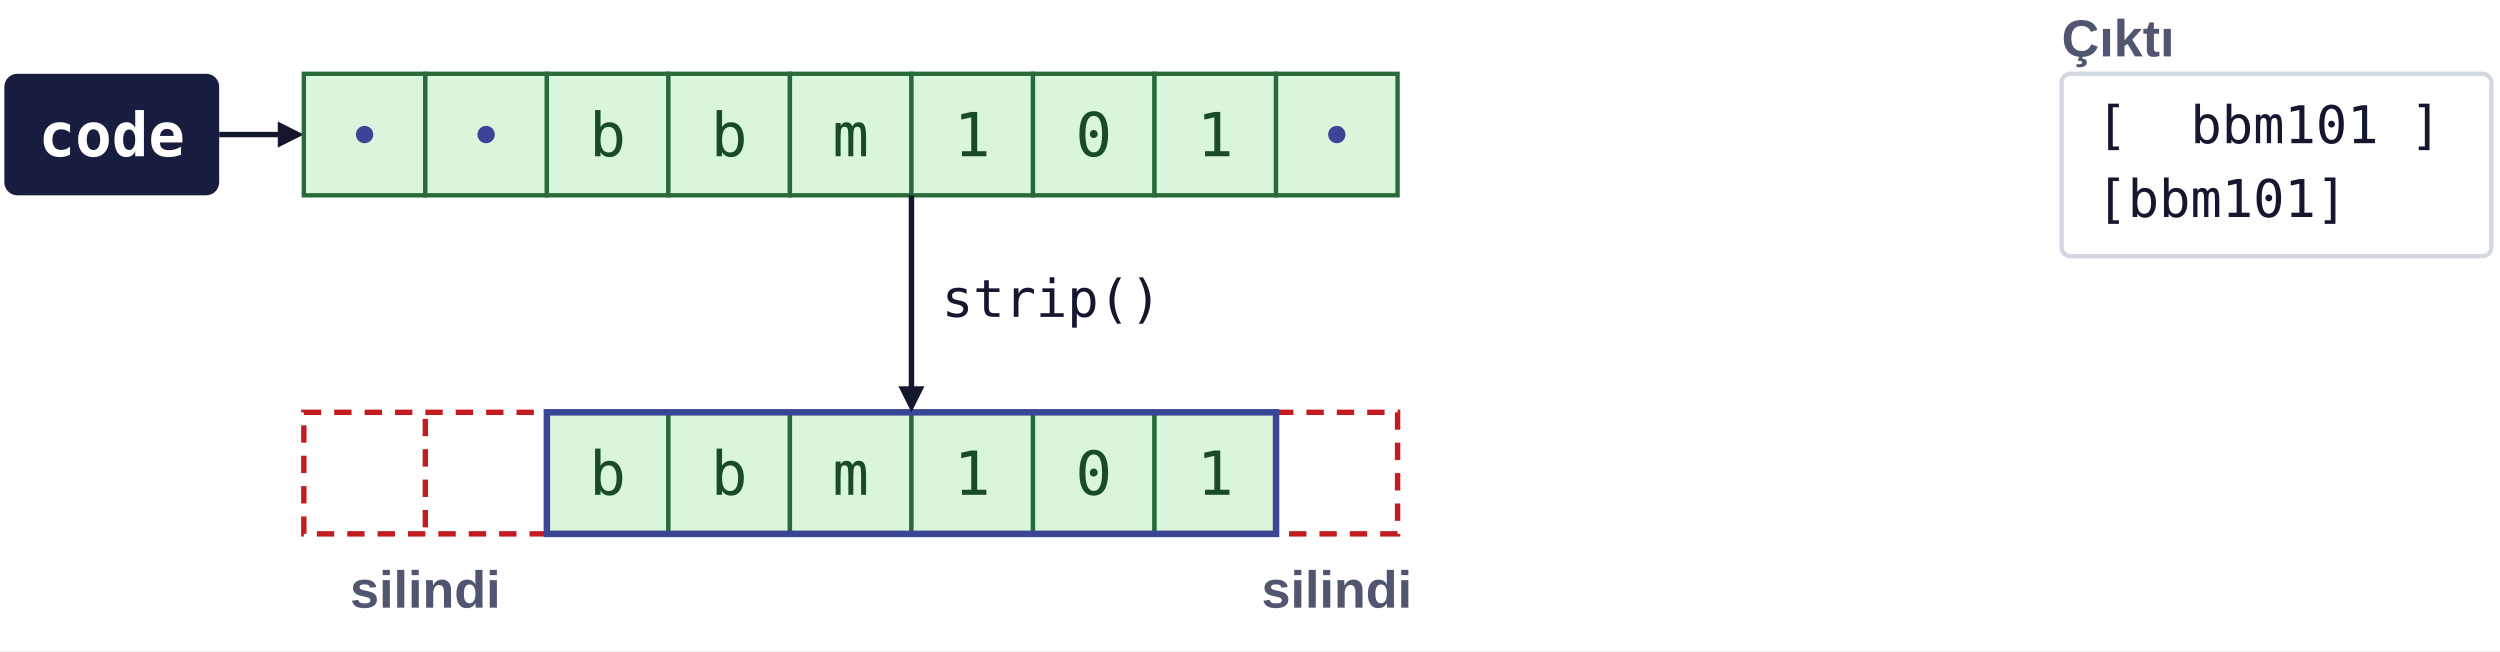
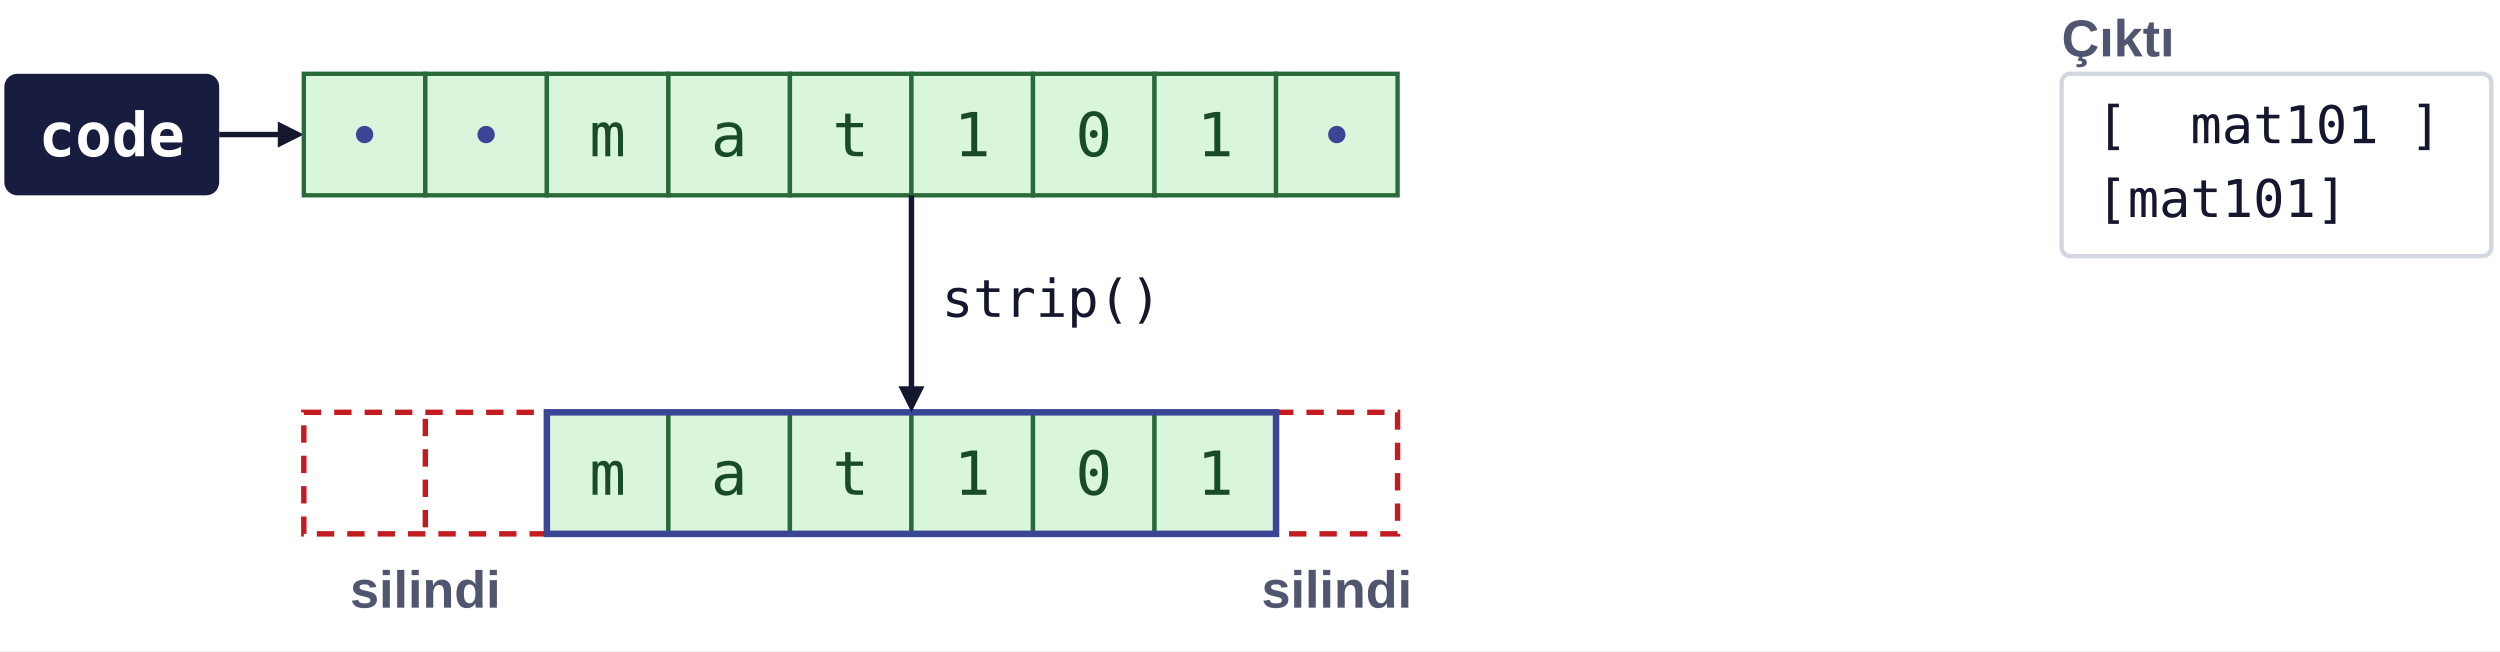
<svg xmlns="http://www.w3.org/2000/svg" class="dg st" viewBox="0 0 1152 300" width="1152" height="300" role="img" aria-labelledby="ders2-strip-t ders2-strip-d" data-focus="strip">
  <defs>
    <marker id="ders2-strip-ah" viewBox="0 0 12 12" refX="9" refY="6" markerWidth="12" markerHeight="12" markerUnits="userSpaceOnUse" orient="auto-start-reverse">
      <path class="ah" d="M0,0 L12,6 L0,12 z" />
    </marker>
    <style>
/* dg v3 · IEEE Hacettepe Python diyagram stili · authoring/DIAGRAMS.md'den aynen kopyalanır */
.dg{font-family:"Atkinson Hyperlegible Next","Segoe UI",Arial,sans-serif}
.dg .bg{fill:#FFFFFF;fill:var(--d-bg,#FFFFFF)}
.dg .tx,.dg .lb,.dg .ti,.dg .cd,.dg .cd24{fill:#14172E;fill:var(--d-ink,#14172E)}
.dg .tx{font-size:24px;font-weight:400}
.dg .lb{font-size:24px;font-weight:600}
.dg .ti{font-size:28px;font-weight:700}
.dg .cd,.dg .cd24,.dg .ty,.dg .nm{font-family:"JetBrains Mono",Menlo,Consolas,"DejaVu Sans Mono",monospace;font-weight:500}
.dg .cd{font-size:28px}
.dg .cd24{font-size:24px}
.dg .ty{font-size:24px;fill:#50566F;fill:var(--d-type,#50566F)}
.dg .nm{font-size:28px;font-weight:600;fill:#FFFFFF;fill:var(--d-on-name,#FFFFFF)}
.dg .src{font-size:18px;font-weight:400;fill:#50566F;fill:var(--d-type,#50566F)}
.dg .sub{fill:#50566F;fill:var(--d-type,#50566F)}
.dg .okt{fill:#0D6385;fill:var(--d-ok,#0D6385);font-weight:600}
.dg .errt{fill:#C21C20;fill:var(--d-err,#C21C20);font-weight:600}
.dg .b7{font-weight:700}
.dg .pre{white-space:pre}
.dg .mid{text-anchor:middle}
.dg .end{text-anchor:end}
.dg .box{fill:#FFFFFF;fill:var(--d-paper,#FFFFFF);stroke:#14172E;stroke:var(--d-ink,#14172E);stroke-width:2.5}
.dg .boxm{fill:#FFFFFF;fill:var(--d-paper,#FFFFFF);stroke:#767C95;stroke:var(--d-muted,#767C95);stroke-width:2.5}
.dg .boxhl{fill:#C8E7F3;fill:var(--d-hl,#C8E7F3);stroke:#3B4595;stroke:var(--d-brand,#3B4595);stroke-width:3}
.dg .blk{fill:#FFFFFF;fill:var(--d-paper,#FFFFFF);stroke:#3B4595;stroke:var(--d-brand,#3B4595);stroke-width:2.5}
.dg .frame{fill:none;stroke:#14172E;stroke:var(--d-ink,#14172E);stroke-width:2.5}
.dg .local{fill:#EFF0F7;fill:var(--d-tint,#EFF0F7);stroke:#14172E;stroke:var(--d-ink,#14172E);stroke-width:2.5}
.dg .tmpl{fill:none;stroke:#14172E;stroke:var(--d-ink,#14172E);stroke-width:2.5;stroke-dasharray:8 6}
.dg .cell{fill:#FFFFFF;fill:var(--d-paper,#FFFFFF);stroke:#14172E;stroke:var(--d-ink,#14172E);stroke-width:2}
.dg .cellh{fill:#EFF0F7;fill:var(--d-tint,#EFF0F7);stroke:#14172E;stroke:var(--d-ink,#14172E);stroke-width:2}
.dg .cellhl{fill:#C8E7F3;fill:var(--d-hl,#C8E7F3);stroke:#3B4595;stroke:var(--d-brand,#3B4595);stroke-width:3}
.dg .name{fill:#181C3E;fill:var(--d-name,#181C3E)}
.dg .soft{fill:#F3F4F8;fill:var(--d-surface,#F3F4F8)}
.dg .outp{fill:#FFFFFF;fill:var(--d-paper,#FFFFFF);stroke:#D3D7E2;stroke:var(--d-rule,#D3D7E2);stroke-width:2}
.dg .tint{fill:#EFF0F7;fill:var(--d-tint,#EFF0F7);stroke:#14172E;stroke:var(--d-ink,#14172E);stroke-width:2.5}
.dg .hl{fill:#C8E7F3;fill:var(--d-hl,#C8E7F3)}
.dg .emph{fill:none;stroke:#3B4595;stroke:var(--d-brand,#3B4595);stroke-width:3}
.dg .errbox{fill:#FCEDEE;fill:var(--d-err-bg,#FCEDEE);stroke:#C21C20;stroke:var(--d-err,#C21C20);stroke-width:2.5}
.dg .errdash{fill:none;stroke:#C21C20;stroke:var(--d-err,#C21C20);stroke-width:2.5;stroke-dasharray:8 6}
.dg .okbox{fill:#E9F6FA;fill:var(--d-ok-bg,#E9F6FA);stroke:#0D6385;stroke:var(--d-ok,#0D6385);stroke-width:2.5}
.dg .key{fill:#FFFFFF;fill:var(--d-paper,#FFFFFF);stroke:#767C95;stroke:var(--d-muted,#767C95);stroke-width:2}
.dg .dot{fill:#3B4595;fill:var(--d-brand,#3B4595)}
.dg .dot0{fill:#FFFFFF;fill:var(--d-paper,#FFFFFF);stroke:#3B4595;stroke:var(--d-brand,#3B4595);stroke-width:3}
.dg .ar,.dg .ld,.dg .axis{fill:none;stroke:#14172E;stroke:var(--d-ink,#14172E)}
.dg .ar,.dg .axis{stroke-width:2.5}
.dg .ld{stroke-width:2}
.dg .ar-m{fill:none;stroke:#767C95;stroke:var(--d-muted,#767C95);stroke-width:2.5}
.dg .ar-old{fill:none;stroke:#767C95;stroke:var(--d-muted,#767C95);stroke-width:2.5;stroke-dasharray:8 6}
.dg .ar-ok{fill:none;stroke:#0D6385;stroke:var(--d-ok,#0D6385);stroke-width:2.5}
.dg .ar-err{fill:none;stroke:#C21C20;stroke:var(--d-err,#C21C20);stroke-width:2.5}
.dg .sep{fill:none;stroke:#D3D7E2;stroke:var(--d-rule,#D3D7E2);stroke-width:2}
.dg .dash{fill:none;stroke:#3B4595;stroke:var(--d-brand,#3B4595);stroke-width:2;stroke-dasharray:8 6}
.dg .ah{fill:#14172E;fill:var(--d-ink,#14172E)}
.dg .ah-m{fill:#767C95;fill:var(--d-muted,#767C95)}
.dg .ah-ok{fill:#0D6385;fill:var(--d-ok,#0D6385)}
.dg .ah-err{fill:#C21C20;fill:var(--d-err,#C21C20)}
.dg .co{fill:#14172E;fill:var(--d-ink,#14172E)}
.dg .co-t{fill:#FFFFFF;fill:var(--d-bg,#FFFFFF);font-size:24px;font-weight:700;text-anchor:middle}
.dg .sec{stroke:#3B4595;stroke:var(--d-second,#3B4595)}
/* dg v4 type renkleri · authoring/DIAGRAMS.md §10'dan aynen kopyalanır (dg v3 bloğundan sonra) */
.dg rect.t-int,.dg path.t-int,.dg circle.t-int{fill:#F2CEB3;fill:var(--t-int-bg,#F2CEB3);stroke:#854B00;stroke:var(--t-int,#854B00)}
.dg text.t-int,.dg tspan.t-int{fill:#613109;fill:var(--t-int-tx,#613109)}
.dg rect.t-float,.dg path.t-float,.dg circle.t-float{fill:#FFF1C6;fill:var(--t-float-bg,#FFF1C6);stroke:#9F7000;stroke:var(--t-float,#9F7000)}
.dg text.t-float,.dg tspan.t-float{fill:#5D420E;fill:var(--t-float-tx,#5D420E)}
.dg rect.t-bool,.dg path.t-bool,.dg circle.t-bool{fill:#C4E9E1;fill:var(--t-bool-bg,#C4E9E1);stroke:#0E7A6D;stroke:var(--t-bool,#0E7A6D)}
.dg text.t-bool,.dg tspan.t-bool{fill:#0A473F;fill:var(--t-bool-tx,#0A473F)}
.dg rect.t-str,.dg path.t-str,.dg circle.t-str{fill:#D9F6DD;fill:var(--t-str-bg,#D9F6DD);stroke:#296A3B;stroke:var(--t-str,#296A3B)}
.dg text.t-str,.dg tspan.t-str{fill:#1A4B28;fill:var(--t-str-tx,#1A4B28)}
.dg rect.t-none,.dg path.t-none,.dg circle.t-none{fill:#F6F3EF;fill:var(--t-none-bg,#F6F3EF);stroke:#534C45;stroke:var(--t-none,#534C45)}
.dg text.t-none,.dg tspan.t-none{fill:#413C38;fill:var(--t-none-tx,#413C38)}
.dg rect.t-list,.dg path.t-list,.dg circle.t-list{fill:#F3C8DB;fill:var(--t-list-bg,#F3C8DB);stroke:#8A2B60;stroke:var(--t-list,#8A2B60)}
.dg text.t-list,.dg tspan.t-list{fill:#651E45;fill:var(--t-list-tx,#651E45)}
.dg rect.t-tuple,.dg path.t-tuple,.dg circle.t-tuple{fill:#E3EAF2;fill:var(--t-tuple-bg,#E3EAF2);stroke:#4A6378;stroke:var(--t-tuple,#4A6378)}
.dg text.t-tuple,.dg tspan.t-tuple{fill:#2C3E4F;fill:var(--t-tuple-tx,#2C3E4F)}
.dg rect.t-dict,.dg path.t-dict,.dg circle.t-dict{fill:#DBCEC4;fill:var(--t-dict-bg,#DBCEC4);stroke:#4F2611;stroke:var(--t-dict,#4F2611)}
.dg text.t-dict,.dg tspan.t-dict{fill:#4C2817;fill:var(--t-dict-tx,#4C2817)}
.dg rect.t-set,.dg path.t-set,.dg circle.t-set{fill:#F2F8D6;fill:var(--t-set-bg,#F2F8D6);stroke:#747C42;stroke:var(--t-set,#747C42)}
.dg text.t-set,.dg tspan.t-set{fill:#3F4418;fill:var(--t-set-tx,#3F4418)}
.dg rect.boxhl,.dg path.boxhl,.dg rect.cellhl{fill:#C8E7F3;fill:var(--d-hl,#C8E7F3);stroke:#3B4595;stroke:var(--d-brand,#3B4595)}
/* ders2-strip: data-focus="strip" (S73: strip() üç boşluğu siler) ve "case" (S74: upper() ve lower()); her durum kendi grubunu gösterir */
.st[data-focus="strip"] .st-case{display:none}
.st[data-focus="case"] .st-strip{display:none}
    </style>
  </defs>
  <rect class="bg" width="1152" height="300" />
  <g class="st-strip">
    <rect class="name" x="2" y="34" width="99" height="56" rx="6" />
    <text class="nm mid" x="51.5" y="72">code</text>
    <path class="ar" d="M101,62 H137" marker-end="url(#ders2-strip-ah)" />
    <rect class="cell t-str" x="140" y="34" width="56" height="56" />
    <rect class="cell t-str" x="196" y="34" width="56" height="56" />
    <rect class="cell t-str" x="252" y="34" width="56" height="56" />
    <rect class="cell t-str" x="308" y="34" width="56" height="56" />
    <rect class="cell t-str" x="364" y="34" width="56" height="56" />
    <rect class="cell t-str" x="420" y="34" width="56" height="56" />
    <rect class="cell t-str" x="476" y="34" width="56" height="56" />
    <rect class="cell t-str" x="532" y="34" width="56" height="56" />
    <rect class="cell t-str" x="588" y="34" width="56" height="56" />
    <circle class="dot" cx="168" cy="62" r="4" />
    <circle class="dot" cx="224" cy="62" r="4" />
-     <text class="cd mid t-str" x="280" y="72">b</text>
-     <text class="cd mid t-str" x="336" y="72">b</text>
-     <text class="cd mid t-str" x="392" y="72">m</text>
+     <text class="cd mid t-str" x="280" y="72">m</text>
+     <text class="cd mid t-str" x="336" y="72">a</text>
+     <text class="cd mid t-str" x="392" y="72">t</text>
    <text class="cd mid t-str" x="448" y="72">1</text>
    <text class="cd mid t-str" x="504" y="72">0</text>
    <text class="cd mid t-str" x="560" y="72">1</text>
    <circle class="dot" cx="616" cy="62" r="4" />
    <rect class="errdash" x="140" y="190" width="112" height="56" />
    <path class="errdash" d="M196,193 V243" />
    <rect class="errdash" x="588" y="190" width="56" height="56" />
    <rect class="cell t-str" x="252" y="190" width="56" height="56" />
    <rect class="cell t-str" x="308" y="190" width="56" height="56" />
    <rect class="cell t-str" x="364" y="190" width="56" height="56" />
    <rect class="cell t-str" x="420" y="190" width="56" height="56" />
    <rect class="cell t-str" x="476" y="190" width="56" height="56" />
    <rect class="cell t-str" x="532" y="190" width="56" height="56" />
-     <text class="cd mid t-str" x="280" y="228">b</text>
-     <text class="cd mid t-str" x="336" y="228">b</text>
-     <text class="cd mid t-str" x="392" y="228">m</text>
+     <text class="cd mid t-str" x="280" y="228">m</text>
+     <text class="cd mid t-str" x="336" y="228">a</text>
+     <text class="cd mid t-str" x="392" y="228">t</text>
    <text class="cd mid t-str" x="448" y="228">1</text>
    <text class="cd mid t-str" x="504" y="228">0</text>
    <text class="cd mid t-str" x="560" y="228">1</text>
    <rect class="emph" x="252" y="190" width="336" height="56" />
    <text class="lb sub mid" x="196" y="280">silindi</text>
    <text class="lb sub mid" x="616" y="280">silindi</text>
    <path class="ar" d="M420,90 V187" marker-end="url(#ders2-strip-ah)" />
    <text class="cd24" x="434" y="146">strip()</text>
    <text class="lb sub" x="950" y="26">Çıktı</text>
    <rect class="outp" x="950" y="34" width="198" height="84" rx="4" />
-     <text class="cd24 pre" xml:space="preserve" x="966" y="66">[  bbm101 ]</text>
-     <text class="cd24" x="966" y="100">[bbm101]</text>
+     <text class="cd24 pre" xml:space="preserve" x="966" y="66">[  mat101 ]</text>
+     <text class="cd24" x="966" y="100">[mat101]</text>
  </g>
  <g class="st-case">
    <rect class="name" x="2" y="34" width="99" height="56" rx="6" />
    <text class="nm mid" x="51.5" y="72">code</text>
    <path class="ar" d="M101,62 H137" marker-end="url(#ders2-strip-ah)" />
    <rect class="cell t-str" x="140" y="34" width="56" height="56" />
    <rect class="cell t-str" x="196" y="34" width="56" height="56" />
    <rect class="cell t-str" x="252" y="34" width="56" height="56" />
    <rect class="cell t-str" x="308" y="34" width="56" height="56" />
    <rect class="cell t-str" x="364" y="34" width="56" height="56" />
    <rect class="cell t-str" x="420" y="34" width="56" height="56" />
-     <text class="cd mid t-str" x="168" y="72">B</text>
-     <text class="cd mid t-str" x="224" y="72">b</text>
-     <text class="cd mid t-str" x="280" y="72">m</text>
+     <text class="cd mid t-str" x="168" y="72">M</text>
+     <text class="cd mid t-str" x="224" y="72">a</text>
+     <text class="cd mid t-str" x="280" y="72">t</text>
    <text class="cd mid t-str" x="336" y="72">1</text>
    <text class="cd mid t-str" x="392" y="72">0</text>
    <text class="cd mid t-str" x="448" y="72">1</text>
    <rect class="cell t-str" x="140" y="190" width="56" height="56" />
    <rect class="cell t-str" x="196" y="190" width="56" height="56" />
    <rect class="cell t-str" x="252" y="190" width="56" height="56" />
    <rect class="cell t-str" x="308" y="190" width="56" height="56" />
    <rect class="cell t-str" x="364" y="190" width="56" height="56" />
    <rect class="cell t-str" x="420" y="190" width="56" height="56" />
-     <text class="cd mid t-str" x="168" y="228">B</text>
-     <text class="cd mid t-str" x="224" y="228">B</text>
-     <text class="cd mid t-str" x="280" y="228">M</text>
+     <text class="cd mid t-str" x="168" y="228">M</text>
+     <text class="cd mid t-str" x="224" y="228">A</text>
+     <text class="cd mid t-str" x="280" y="228">T</text>
    <text class="cd mid t-str" x="336" y="228">1</text>
    <text class="cd mid t-str" x="392" y="228">0</text>
    <text class="cd mid t-str" x="448" y="228">1</text>
    <rect class="emph" x="140" y="190" width="336" height="56" />
    <rect class="cell t-str" x="600" y="190" width="56" height="56" />
    <rect class="cell t-str" x="656" y="190" width="56" height="56" />
    <rect class="cell t-str" x="712" y="190" width="56" height="56" />
    <rect class="cell t-str" x="768" y="190" width="56" height="56" />
    <rect class="cell t-str" x="824" y="190" width="56" height="56" />
    <rect class="cell t-str" x="880" y="190" width="56" height="56" />
-     <text class="cd mid t-str" x="628" y="228">b</text>
-     <text class="cd mid t-str" x="684" y="228">b</text>
-     <text class="cd mid t-str" x="740" y="228">m</text>
+     <text class="cd mid t-str" x="628" y="228">m</text>
+     <text class="cd mid t-str" x="684" y="228">a</text>
+     <text class="cd mid t-str" x="740" y="228">t</text>
    <text class="cd mid t-str" x="796" y="228">1</text>
    <text class="cd mid t-str" x="852" y="228">0</text>
    <text class="cd mid t-str" x="908" y="228">1</text>
    <path class="ar" d="M308,90 V187" marker-end="url(#ders2-strip-ah)" />
    <text class="cd24" x="322" y="146">upper()</text>
    <path class="ar" d="M476,62 H768 V187" marker-end="url(#ders2-strip-ah)" />
    <text class="cd24 mid" x="622" y="50">lower()</text>
    <text class="lb sub" x="950" y="26">Çıktı</text>
    <rect class="outp" x="950" y="34" width="198" height="84" rx="4" />
-     <text class="cd24" x="966" y="66">BBM101</text>
-     <text class="cd24" x="966" y="100">bbm101</text>
+     <text class="cd24" x="966" y="66">MAT101</text>
+     <text class="cd24" x="966" y="100">mat101</text>
  </g>
</svg>
